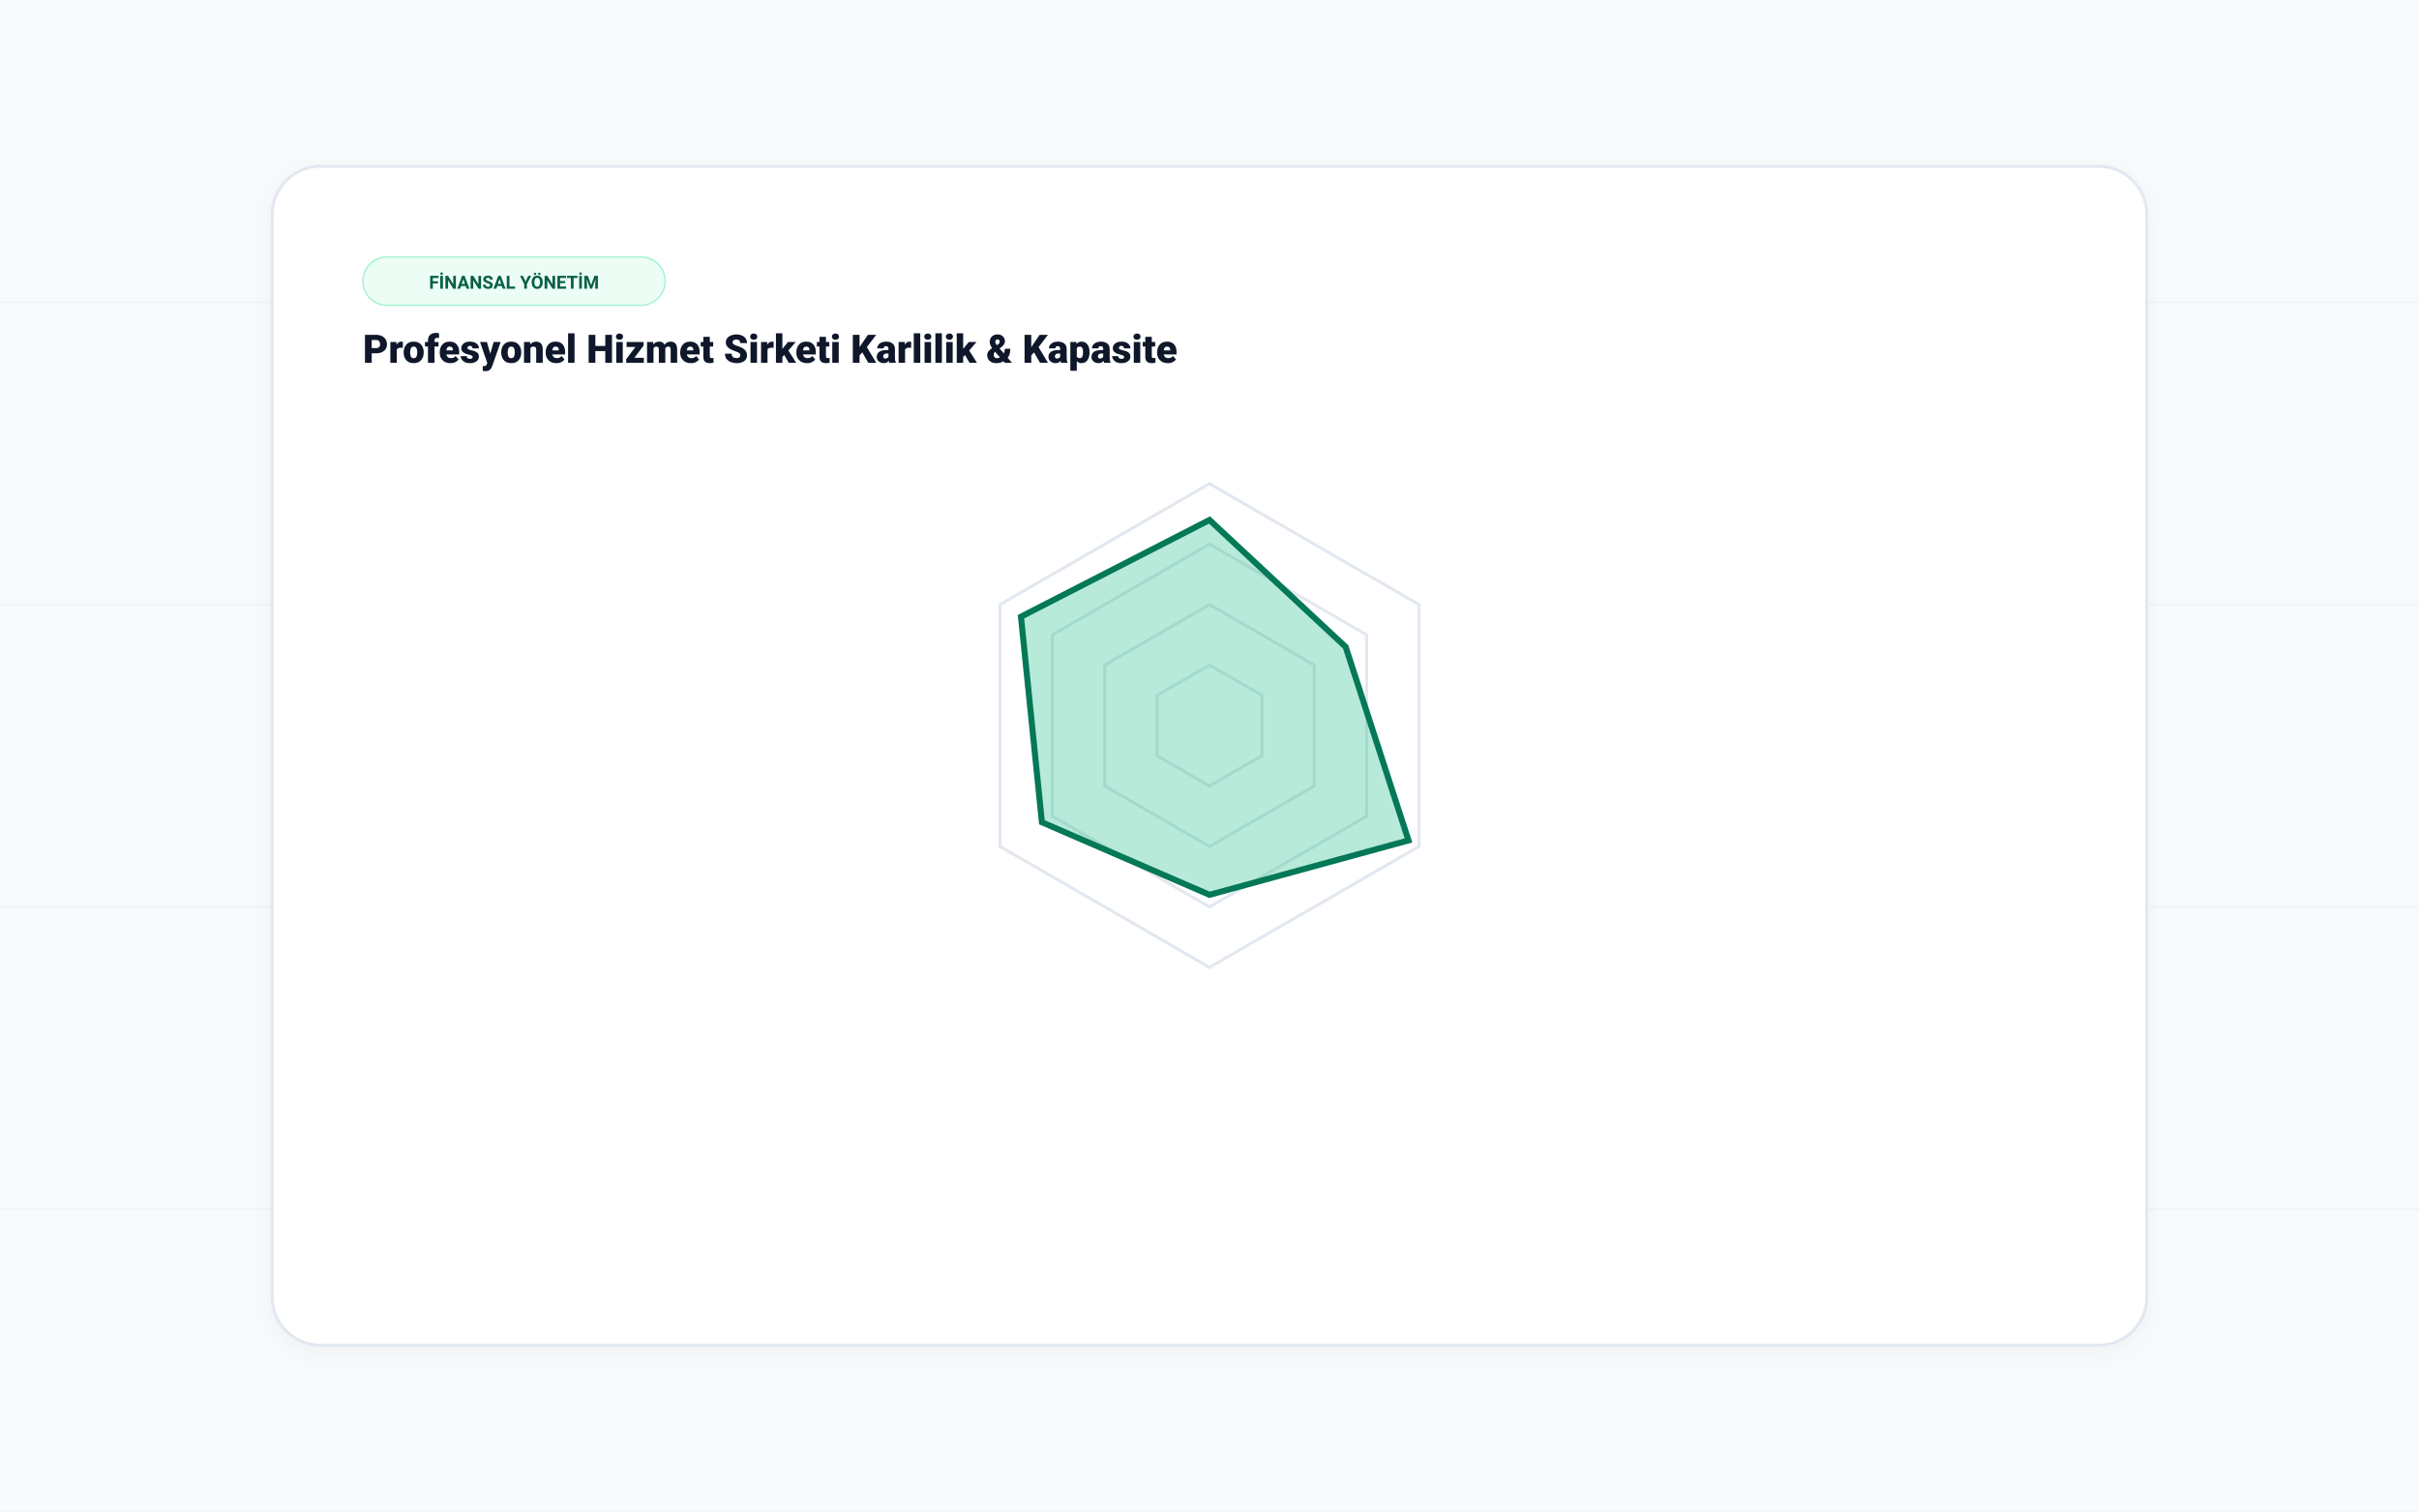
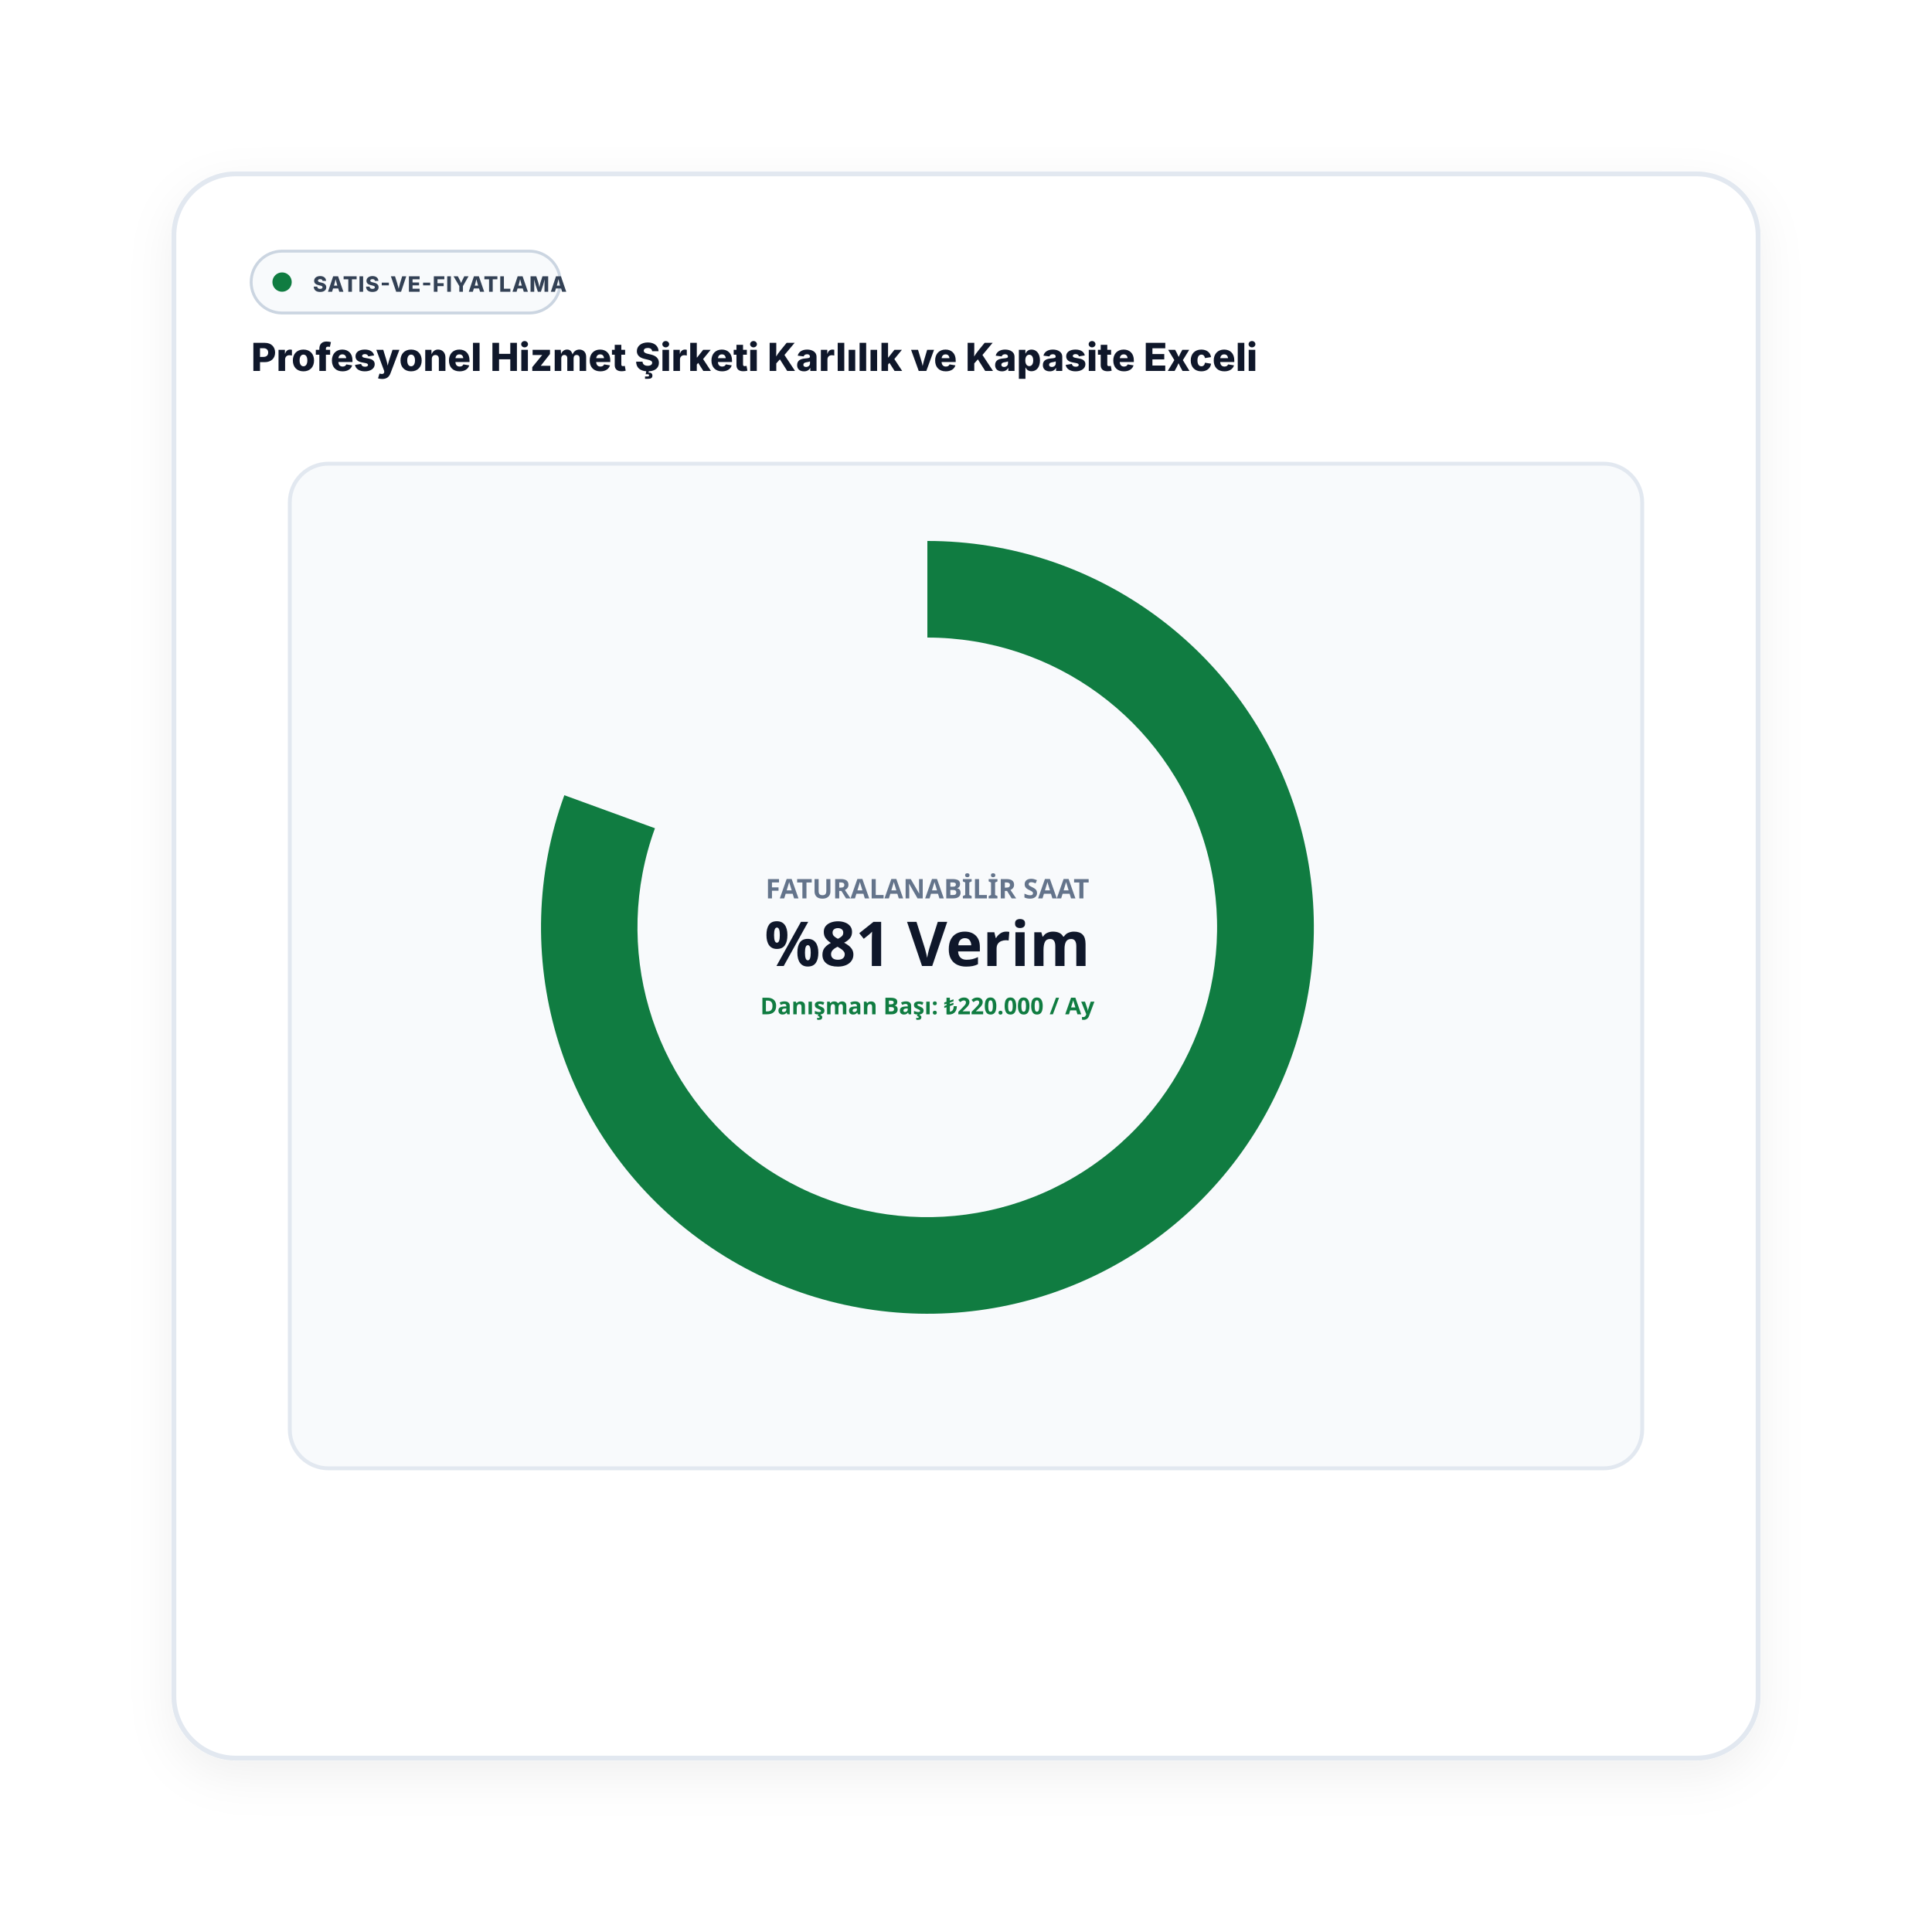
- <svg xmlns="http://www.w3.org/2000/svg" viewBox="0 0 1600 1000" width="1600" height="1000">
+ <svg xmlns="http://www.w3.org/2000/svg" viewBox="0 0 1000 1000" width="100%" height="100%">
  <defs>
-     <filter id="cardShadow" x="-5%" y="-5%" width="110%" height="115%">
-       <feDropShadow dx="0" dy="24" stdDeviation="32" flood-color="#0f172a" flood-opacity="0.06" />
-       <feDropShadow dx="0" dy="4" stdDeviation="8" flood-color="#0f172a" flood-opacity="0.04" />
+     <linearGradient id="gGreen" x1="0%" y1="0%" x2="100%" y2="100%">
+       <stop offset="0%" stop-color="#107c41" />
+       <stop offset="100%" stop-color="#0d5c3a" />
+     </linearGradient>
+     <linearGradient id="gBlue" x1="0%" y1="0%" x2="100%" y2="100%">
+       <stop offset="0%" stop-color="#3b82f6" />
+       <stop offset="100%" stop-color="#1d4ed8" />
+     </linearGradient>
+     <linearGradient id="gAmber" x1="0%" y1="0%" x2="100%" y2="100%">
+       <stop offset="0%" stop-color="#f59e0b" />
+       <stop offset="100%" stop-color="#b45309" />
+     </linearGradient>
+     <linearGradient id="gRed" x1="0%" y1="0%" x2="100%" y2="100%">
+       <stop offset="0%" stop-color="#ef4444" />
+       <stop offset="100%" stop-color="#b91c1c" />
+     </linearGradient>
+     <linearGradient id="gPurple" x1="0%" y1="0%" x2="100%" y2="100%">
+       <stop offset="0%" stop-color="#8b5cf6" />
+       <stop offset="100%" stop-color="#6d28d9" />
+     </linearGradient>
+     <filter id="softCard" x="-10%" y="-10%" width="120%" height="120%">
+       <feDropShadow dx="0" dy="8" stdDeviation="12" flood-color="#0f172a" flood-opacity="0.06" />
    </filter>
  </defs>
-   <rect width="100%" height="100%" fill="#f8fafc" />
-   <g stroke="#e2e8f0" stroke-width="1" opacity="0.4">
-     <line x1="0" y1="200" x2="1600" y2="200" />
-     <line x1="0" y1="400" x2="1600" y2="400" />
-     <line x1="0" y1="600" x2="1600" y2="600" />
-     <line x1="0" y1="800" x2="1600" y2="800" />
+   <rect width="1000" height="1000" fill="#ffffff" />
+   <rect x="90" y="90" width="820" height="820" rx="32" fill="#ffffff" stroke="#e2e8f0" stroke-width="2.5" filter="url(#softCard)" />
+   <g transform="translate(130, 130)">
+     <rect x="0" y="0" width="160" height="32" rx="16" fill="#f8fafc" stroke="#cbd5e1" stroke-width="1.5" />
+     <circle cx="16" cy="16" r="5" fill="#107c41" />
+     <text x="32" y="21" font-family="system-ui, -apple-system, sans-serif" font-size="11" font-weight="800" fill="#334155" letter-spacing="0.5">SATIS-VE-FIYATLAMA</text>
+     <text x="0" y="62" font-family="system-ui, -apple-system, sans-serif" font-size="20" font-weight="800" fill="#0f172a">Profesyonel Hizmet Şirketi Karlılık ve Kapasite Exceli</text>
  </g>
-   <rect x="180" y="110" width="1240" height="780" rx="32" fill="#ffffff" stroke="#e2e8f0" stroke-width="2" filter="url(#cardShadow)" />
-   <g transform="translate(240, 170)">
-     <rect x="0" y="0" width="200" height="32" rx="16" fill="#ecfdf5" stroke="#a7f3d0" stroke-width="1" />
-     <text x="100" y="21" fill="#065f46" font-family="-apple-system, BlinkMacSystemFont, 'Segoe UI', Roboto, sans-serif" font-size="12" font-weight="700" text-anchor="middle">FİNANSAL YÖNETİM</text>
-     <text x="0" y="70" fill="#0f172a" font-family="-apple-system, BlinkMacSystemFont, 'Segoe UI', Roboto, sans-serif" font-size="26" font-weight="800">Profesyonel Hizmet Sirketi Karlilik &amp; Kapasite</text>
-   </g>
-   <g transform="translate(180, 230)">
-     <g>
-       <path d="M 620 210 L 654.641 230 L 654.641 270 L 620 290 L 585.359 270 L 585.359 230  Z" fill="none" stroke="#e2e8f0" stroke-width="2" />
-       <path d="M 620 170 L 689.282 210 L 689.282 290 L 620 330 L 550.718 290 L 550.718 210  Z" fill="none" stroke="#e2e8f0" stroke-width="2" />
-       <path d="M 620 130 L 723.923 190 L 723.923 310 L 620 370 L 516.077 310 L 516.077 190  Z" fill="none" stroke="#e2e8f0" stroke-width="2" />
-       <path d="M 620 90 L 758.564 170 L 758.564 330 L 620 410 L 481.436 330 L 481.436 170  Z" fill="none" stroke="#e2e8f0" stroke-width="2" />
-       <path d="M 620 114 L 710.067 198 L 751.636 326 L 620 362 L 509.149 314 L 495.292 178  Z" fill="#10b981" fill-opacity="0.3" stroke="#047857" stroke-width="4" />
+   <g transform="translate(130, 220)">
+     <rect x="20" y="20" width="700" height="520" rx="20" fill="#f8fafc" stroke="#e2e8f0" stroke-width="2" />
+     <path d="M 162.1 191.6 A 200 200 0 1 0 350.0 60.0 L 350.0 110.0 A 150 150 0 1 1 209.0 208.7 Z" fill="#107c41" />
+     <g transform="translate(350, 260)">
+       <text x="0" y="-15" font-family="system-ui" font-size="14" font-weight="700" fill="#64748b" text-anchor="middle">FATURALANABİLİR SAAT</text>
+       <text x="0" y="20" font-family="system-ui" font-size="32" font-weight="900" fill="#0f172a" text-anchor="middle">%81 Verim</text>
+       <text x="0" y="45" font-family="system-ui" font-size="12" font-weight="700" fill="#107c41" text-anchor="middle">Danışman Başı: ₺220.000 / Ay</text>
    </g>
  </g>
</svg>
